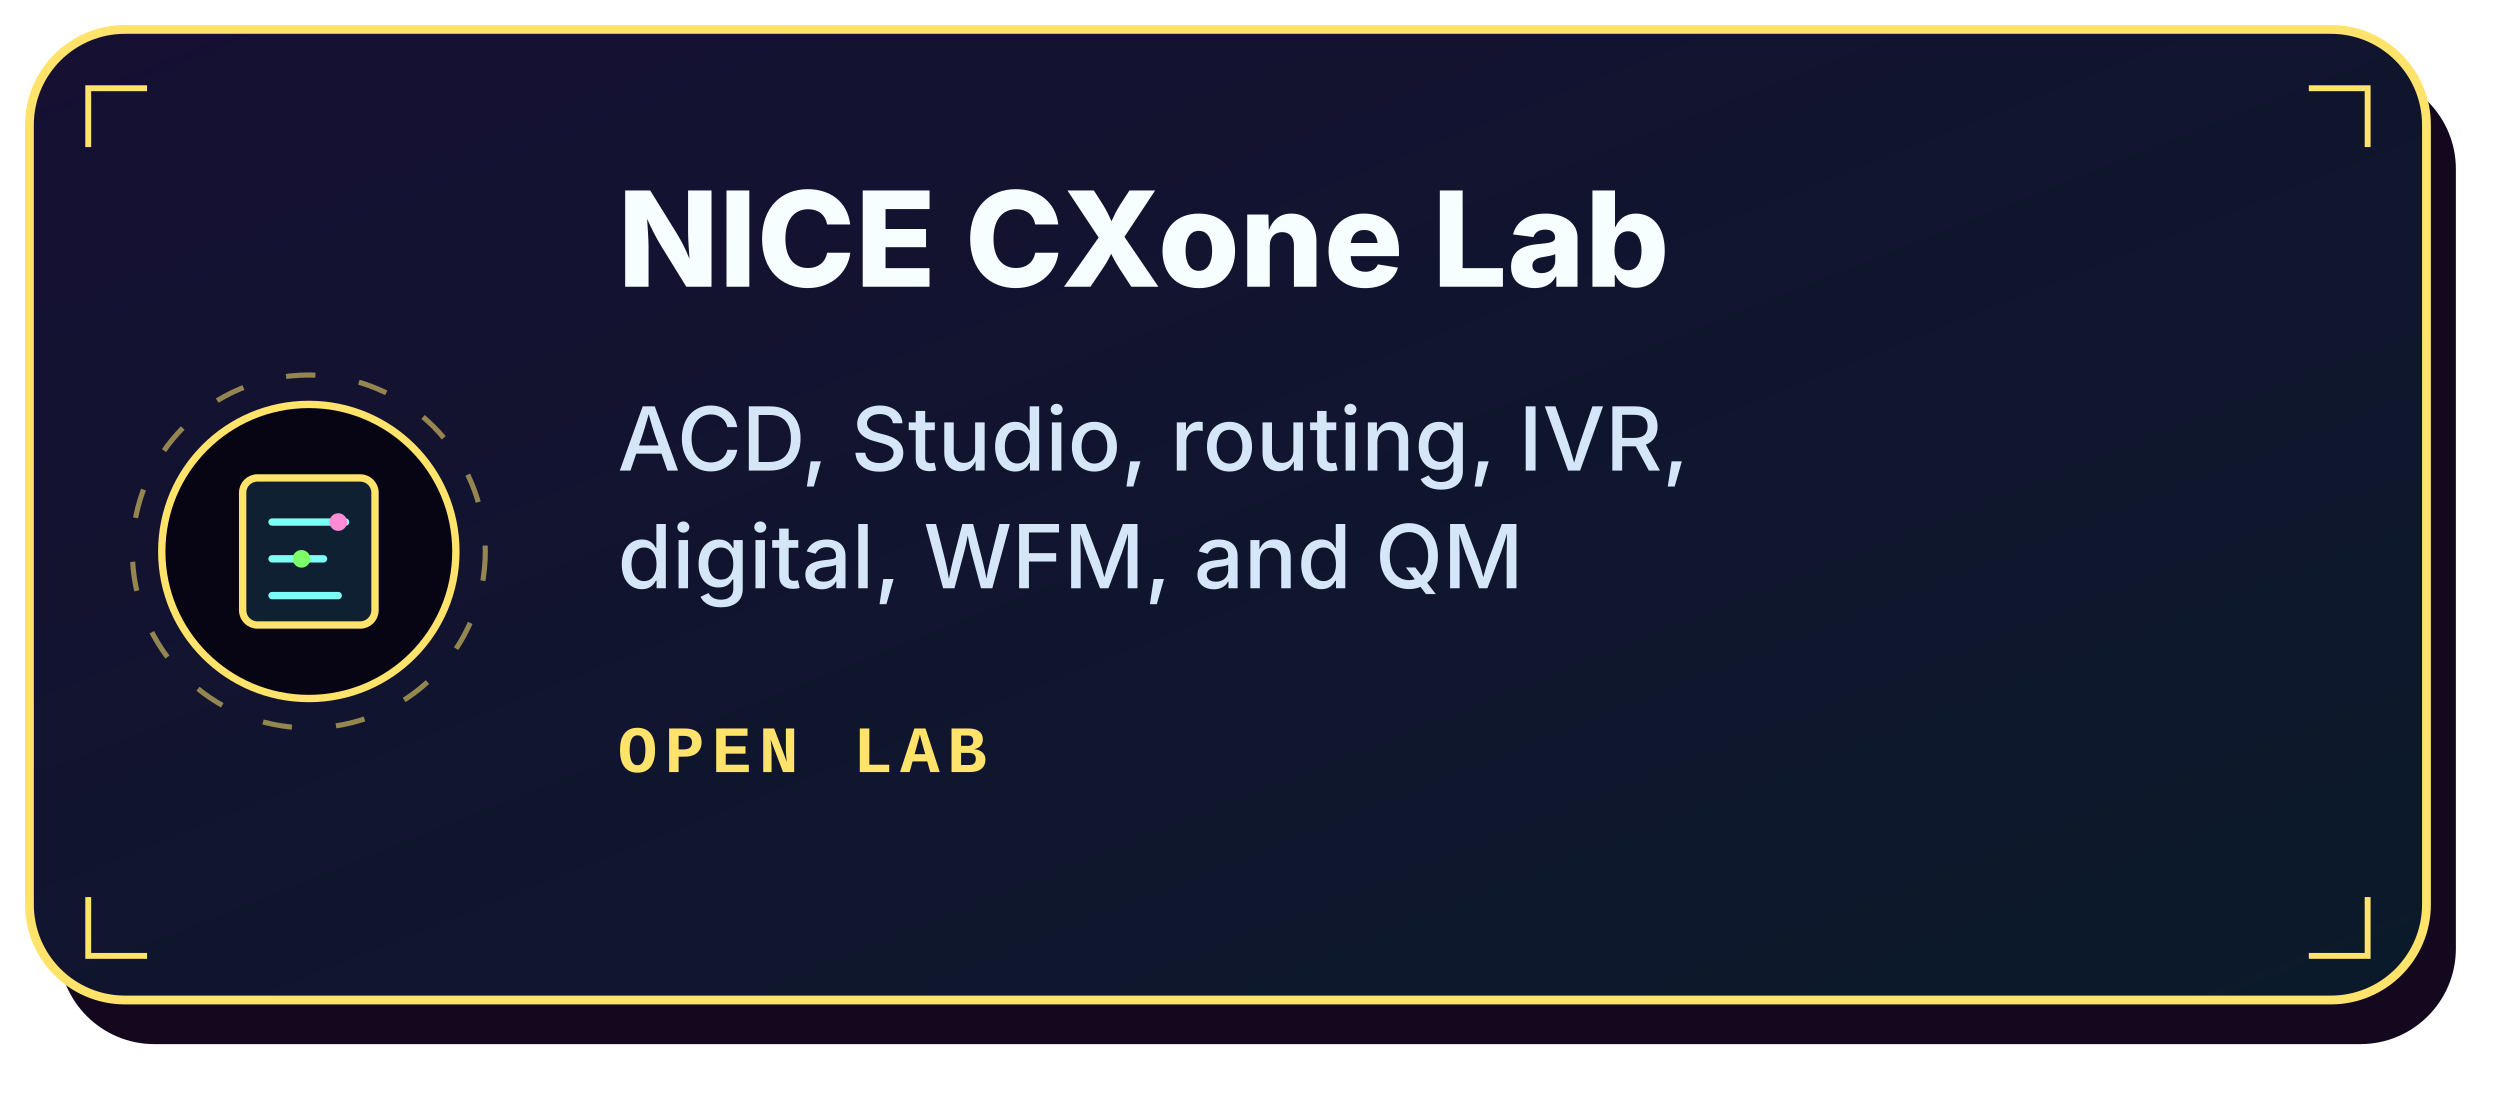
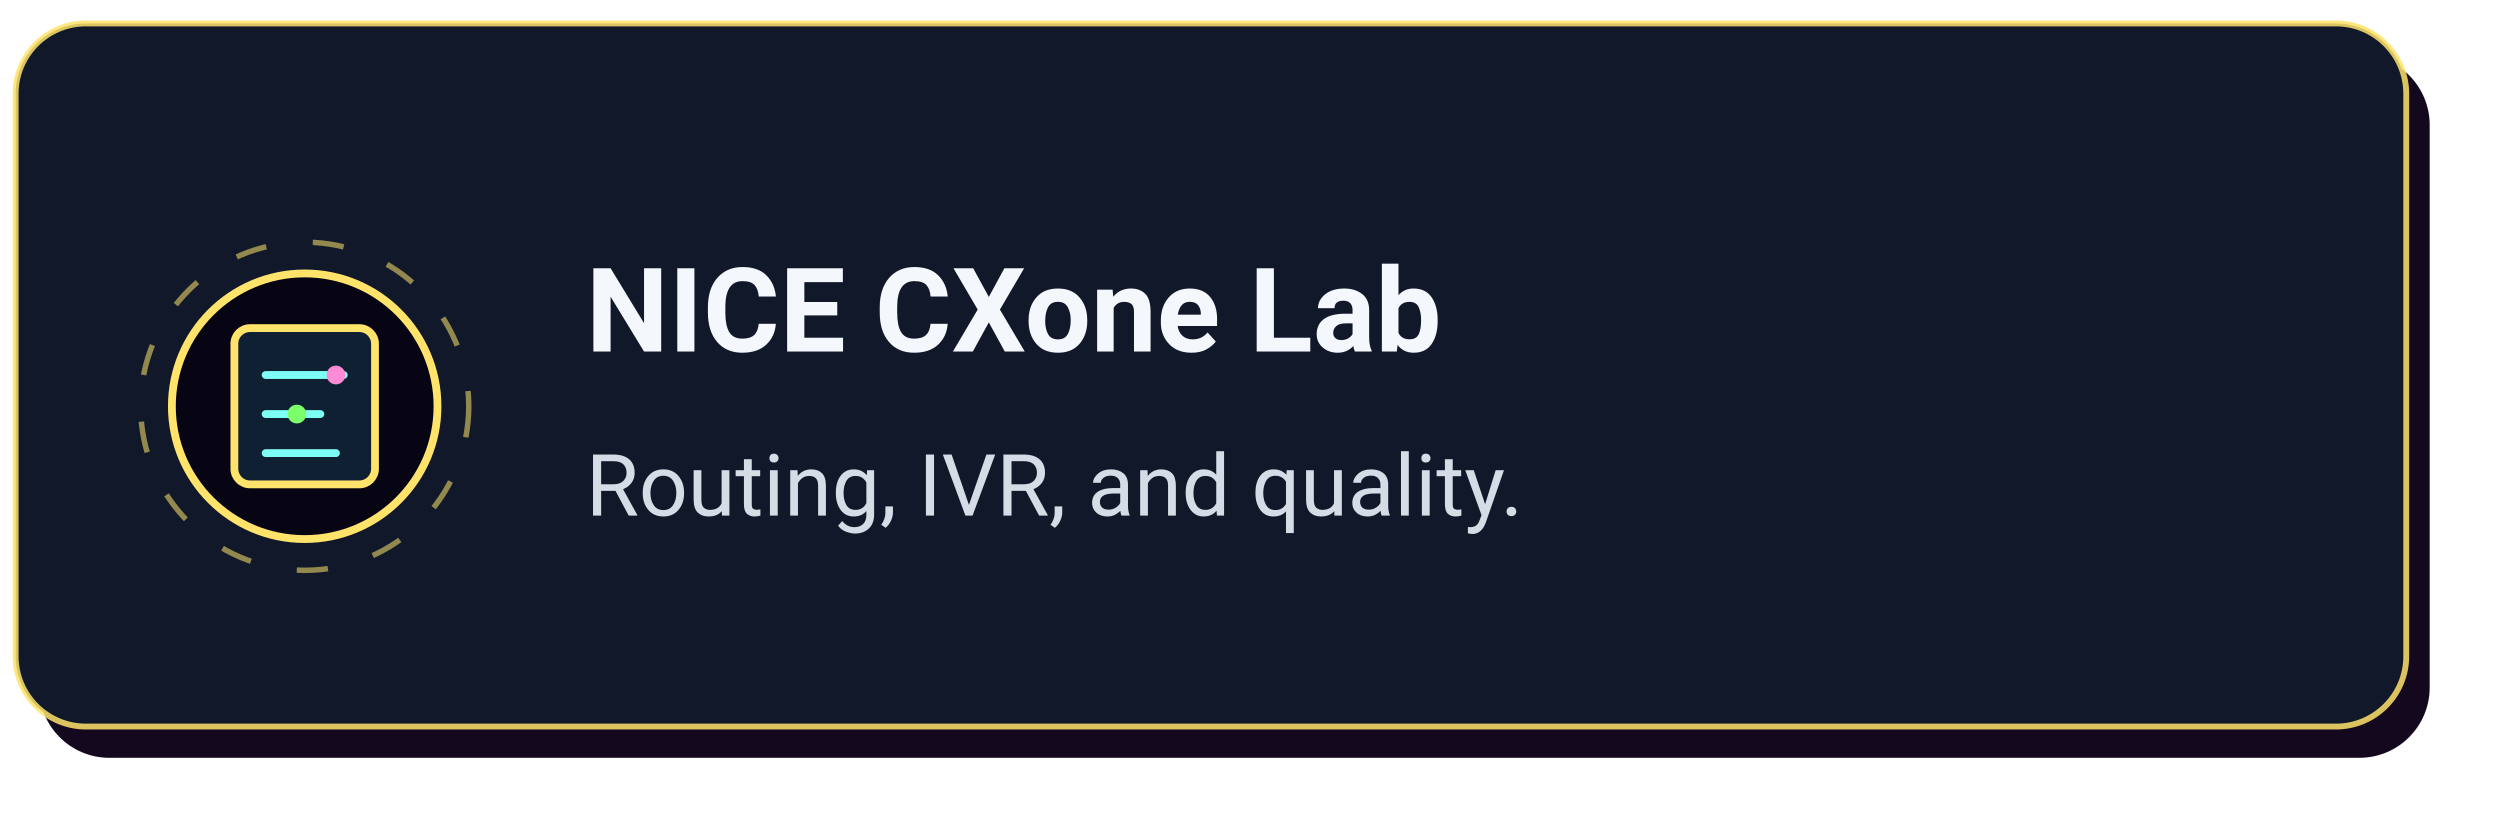
- <svg xmlns="http://www.w3.org/2000/svg" viewBox="0 0 680 300" width="680" height="300" role="img">
+ <svg xmlns="http://www.w3.org/2000/svg" viewBox="0 0 640 208" width="640" height="208" role="img">
  <defs>
    <style type="text/css">
@keyframes pulse { 0%,100% { opacity: .25 } 50% { opacity: 1 } }
@keyframes dash { to { stroke-dashoffset: -180 } }
.pulse { animation: pulse 2.8s ease-in-out infinite }
.dash { stroke-dasharray: 8 12; animation: dash 7s linear infinite }
@media (prefers-reduced-motion: reduce) {
  .pulse, .dash { animation: none }
}
</style>
    <filter id="glow" x="-60%" y="-60%" width="220%" height="220%">
      <feGaussianBlur stdDeviation="3.2" result="b" />
      <feMerge>
        <feMergeNode in="b" />
        <feMergeNode in="SourceGraphic" />
      </feMerge>
    </filter>
    <linearGradient id="bg" x1="0" y1="0" x2="0" y2="1">
      <stop offset="0" stop-color="#140a2e" />
      <stop offset="0.48" stop-color="#070514" />
      <stop offset="1" stop-color="#04141c" />
    </linearGradient>
    <radialGradient id="horizon" cx="68%" cy="72%" r="48%">
      <stop offset="0" stop-color="#2f7dff" stop-opacity="0.55" />
      <stop offset="0.42" stop-color="#ff2bd6" stop-opacity="0.16" />
      <stop offset="1" stop-color="#ff2bd6" stop-opacity="0" />
    </radialGradient>
    <linearGradient id="sheen" x1="0" y1="0" x2="1" y2="0">
      <stop offset="0" stop-color="#fff" stop-opacity="0" />
      <stop offset="0.5" stop-color="#fff" stop-opacity="0.22" />
      <stop offset="1" stop-color="#fff" stop-opacity="0" />
    </linearGradient>
    <linearGradient id="scan" x1="0" y1="0" x2="0" y2="1">
      <stop offset="0" stop-color="#fff" stop-opacity="0" />
      <stop offset="0.5" stop-color="#bffcff" stop-opacity="0.18" />
      <stop offset="1" stop-color="#fff" stop-opacity="0" />
    </linearGradient>
    <radialGradient id="fur" cx="35%" cy="30%" r="80%">
      <stop offset="0" stop-color="#f0b56a" />
      <stop offset="0.55" stop-color="#c47a38" />
      <stop offset="1" stop-color="#6a3816" />
    </radialGradient>
    <radialGradient id="muzzle" cx="40%" cy="35%" r="80%">
      <stop offset="0" stop-color="#ffe6cf" />
      <stop offset="1" stop-color="#e7b48a" />
    </radialGradient>
    <radialGradient id="chest" cx="40%" cy="30%" r="80%">
      <stop offset="0" stop-color="#ffd7b0" />
      <stop offset="1" stop-color="#e0a36a" />
    </radialGradient>
    <linearGradient id="card" x1="0" y1="0" x2="1" y2="1">
      <stop offset="0" stop-color="#161033" />
      <stop offset="1" stop-color="#0b1a2a" />
    </linearGradient>
+     <linearGradient id="quiet" x1="0" y1="0" x2="1" y2="0">
+       <stop offset="0" stop-color="#0b1020" />
+       <stop offset="0.80" stop-color="#0b1020" />
+       <stop offset="1" stop-color="#0b1020" stop-opacity="0" />
+     </linearGradient>
+     <linearGradient id="quietv" x1="0" y1="0" x2="0" y2="1">
+       <stop offset="0" stop-color="#0b1020" />
+       <stop offset="0.68" stop-color="#0b1020" />
+       <stop offset="1" stop-color="#0b1020" stop-opacity="0" />
+     </linearGradient>
+     <radialGradient id="glowbg" cx="50%" cy="42%" r="48%">
+       <stop offset="0" stop-color="#1a3a55" stop-opacity="0.45" />
+       <stop offset="1" stop-color="#1a3a55" stop-opacity="0" />
+     </radialGradient>
  </defs>
-   <rect x="16" y="20" width="652" height="264" rx="26" fill="#14081f" />
-   <rect x="8" y="8" width="652" height="264" rx="26" fill="url(#card)" stroke="#ffe36a" stroke-width="2.4" />
-   <path d="M24 40 V24 H40" fill="none" stroke="#ffe36a" stroke-width="1.6" />
-   <path d="M628 24 H644 V40" fill="none" stroke="#ffe36a" stroke-width="1.6" />
-   <path d="M24 244 V260 H40" fill="none" stroke="#ffe36a" stroke-width="1.6" />
-   <path d="M628 260 H644 V244" fill="none" stroke="#ffe36a" stroke-width="1.6" />
-   <g transform="translate(84 150)">
-     <circle r="40" fill="#070514" stroke="#ffe36a" stroke-width="2" />
-     <circle r="48" fill="none" stroke="#ffe36a" stroke-opacity="0.55" stroke-width="1.4" class="dash" />
+   <rect x="10" y="14" width="612" height="180" rx="18" fill="#14081f" />
+   <rect x="4" y="6" width="612" height="180" rx="18" fill="#10182a" stroke="#ffe36a" stroke-opacity="0.85" stroke-width="1.5" />
+   <g transform="translate(78 104)">
+     <circle r="34" fill="#070514" stroke="#ffe36a" stroke-width="2" />
+     <circle r="42" fill="none" stroke="#ffe36a" stroke-opacity="0.55" stroke-width="1.4" class="dash" />
    <rect x="-18" y="-20" width="36" height="40" rx="4" fill="#102033" stroke="#ffe36a" stroke-width="2" />
    <path d="M-10 -8 H10 M-10 2 H4 M-10 12 H8" stroke="#7dfff6" stroke-width="2" stroke-linecap="round" />
    <circle cx="8" cy="-8" r="2.4" fill="#ff8ad6" />
    <circle cx="-2" cy="2" r="2.4" fill="#7cff6b" />
  </g>
-   <text x="168" y="78" fill="#f7feff" font-size="36" font-weight="800" font-family="'Inter','Segoe UI',Helvetica,Arial,sans-serif" letter-spacing="0" text-anchor="start" opacity="1">NICE CXone Lab</text>
-   <text x="168" y="128" fill="#d5e6f8" font-size="24" font-weight="500" font-family="'Inter','Segoe UI',Helvetica,Arial,sans-serif" letter-spacing="0" text-anchor="start" opacity="1">ACD, Studio, routing, IVR,</text>
-   <text x="168" y="160" fill="#d5e6f8" font-size="24" font-weight="500" font-family="'Inter','Segoe UI',Helvetica,Arial,sans-serif" letter-spacing="0" text-anchor="start" opacity="1">digital, WFM, and QM</text>
-   <text x="168" y="210" fill="#ffe36a" font-size="18" font-weight="700" font-family="'JetBrains Mono',Consolas,'Courier New',monospace" letter-spacing="2" text-anchor="start" opacity="1">OPEN LAB</text>
+   <text x="150" y="90" fill="#f4f7fb" font-size="30" font-weight="600" font-family="system-ui,-apple-system,'Segoe UI',Roboto,Helvetica,Arial,sans-serif" letter-spacing="0" text-anchor="start" opacity="1">NICE CXone Lab</text>
+   <text x="150" y="132" fill="#d5dce6" font-size="22" font-weight="400" font-family="system-ui,-apple-system,'Segoe UI',Roboto,Helvetica,Arial,sans-serif" letter-spacing="0" text-anchor="start" opacity="1">Routing, IVR, and quality.</text>
</svg>
